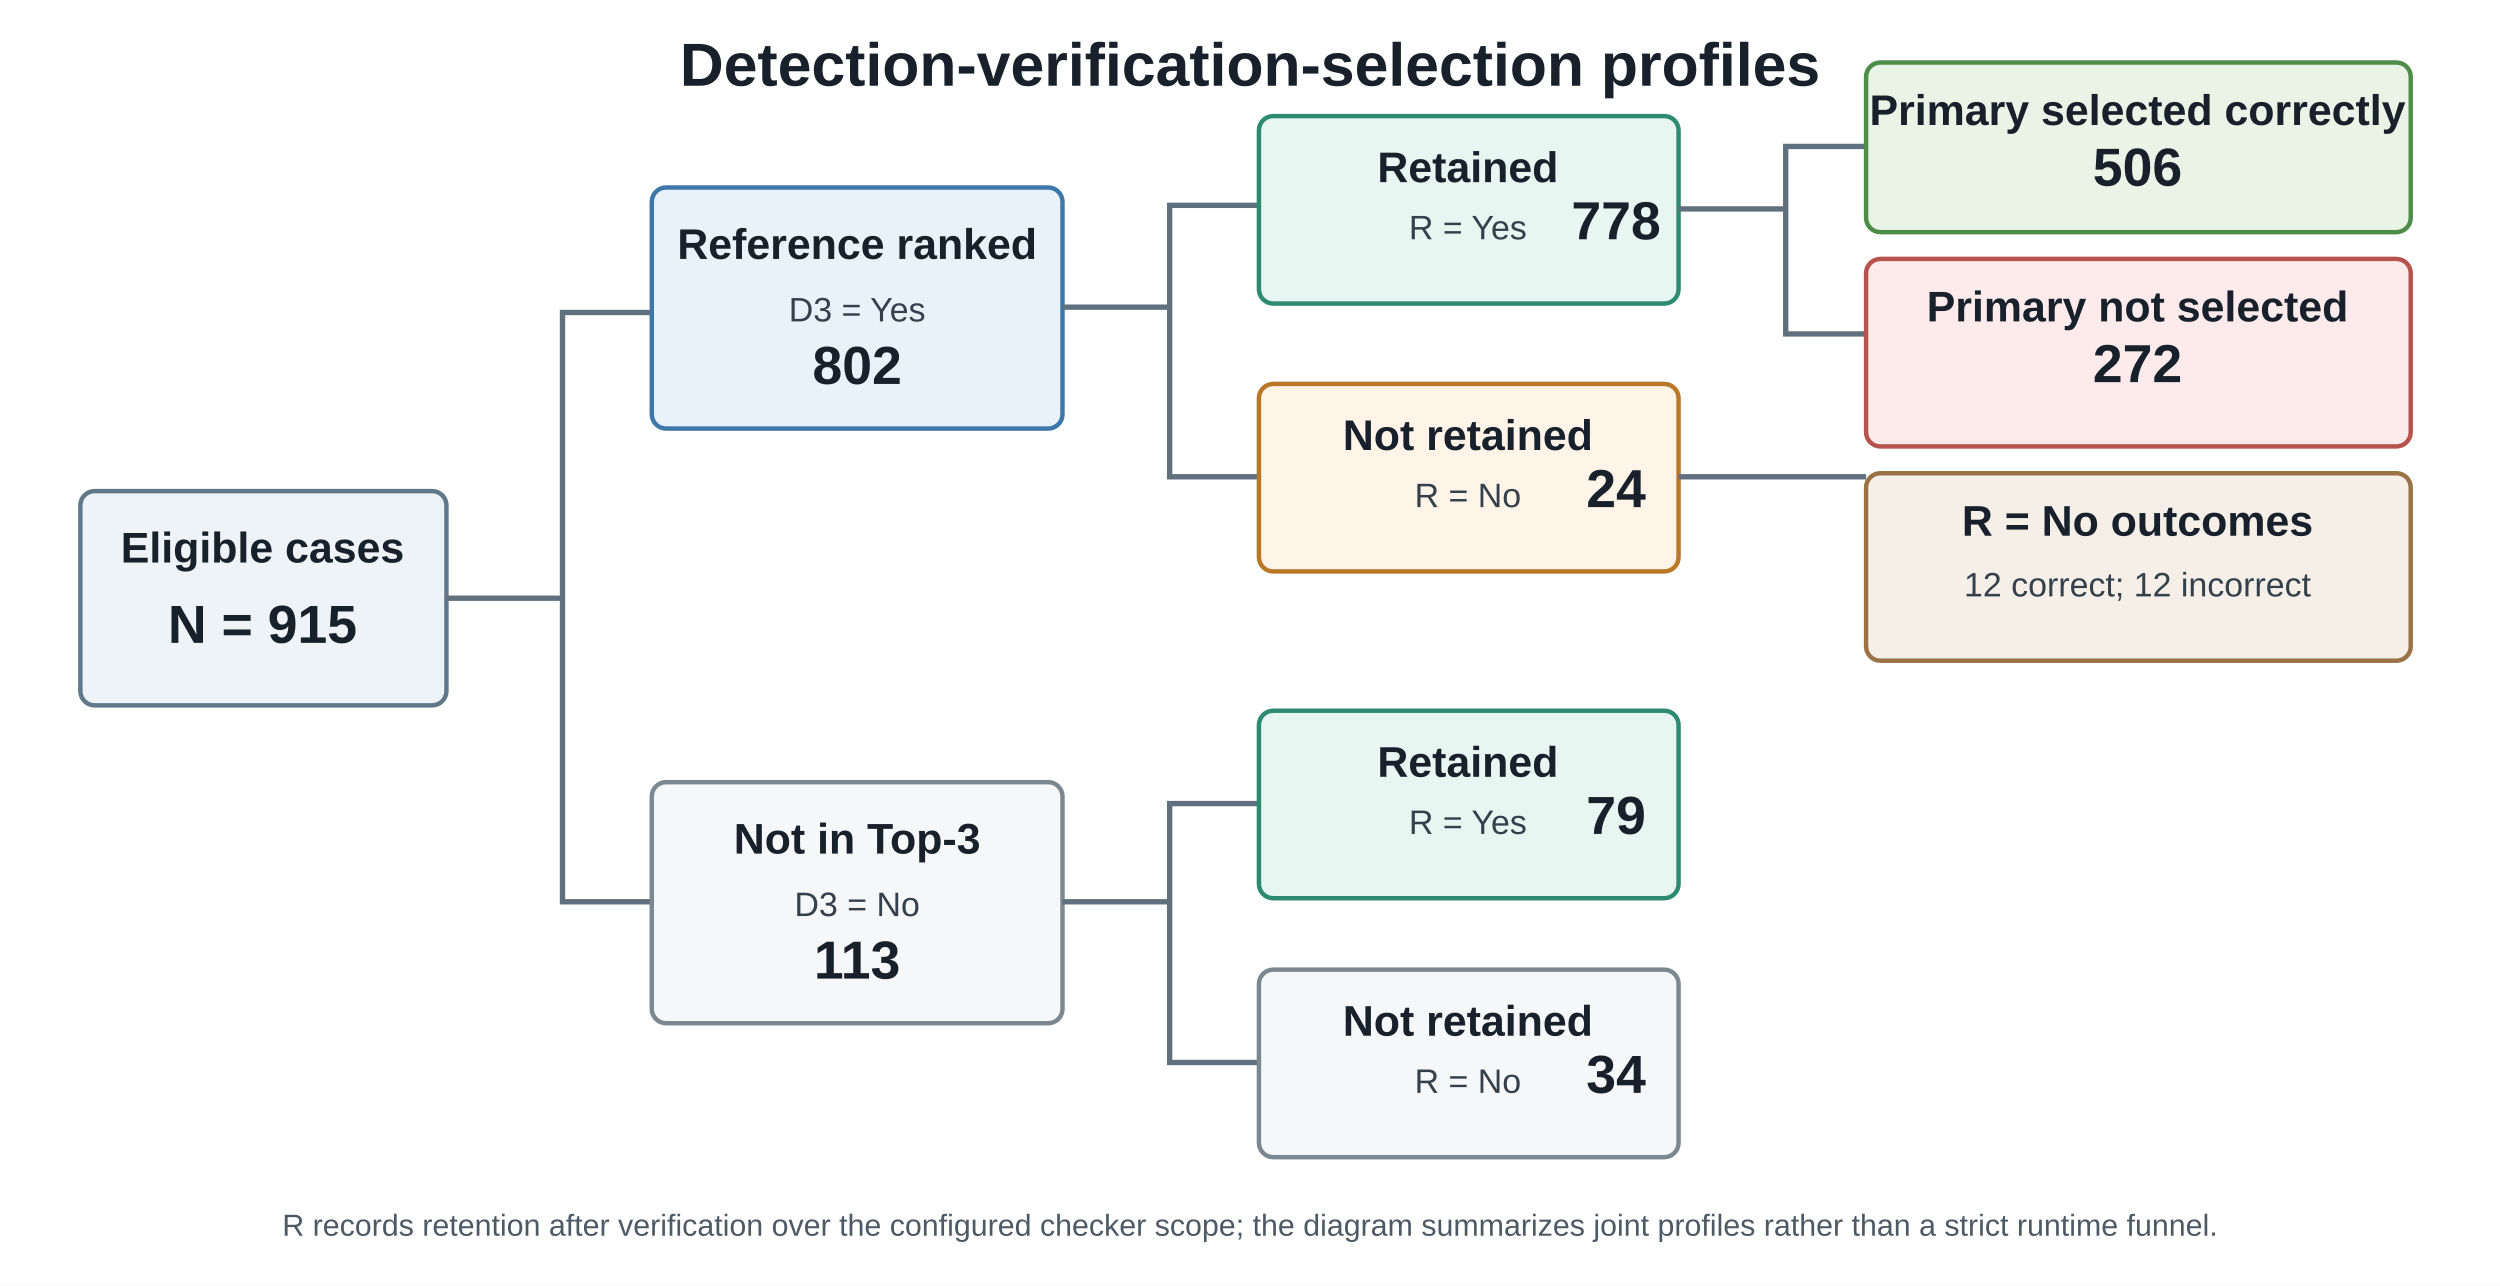
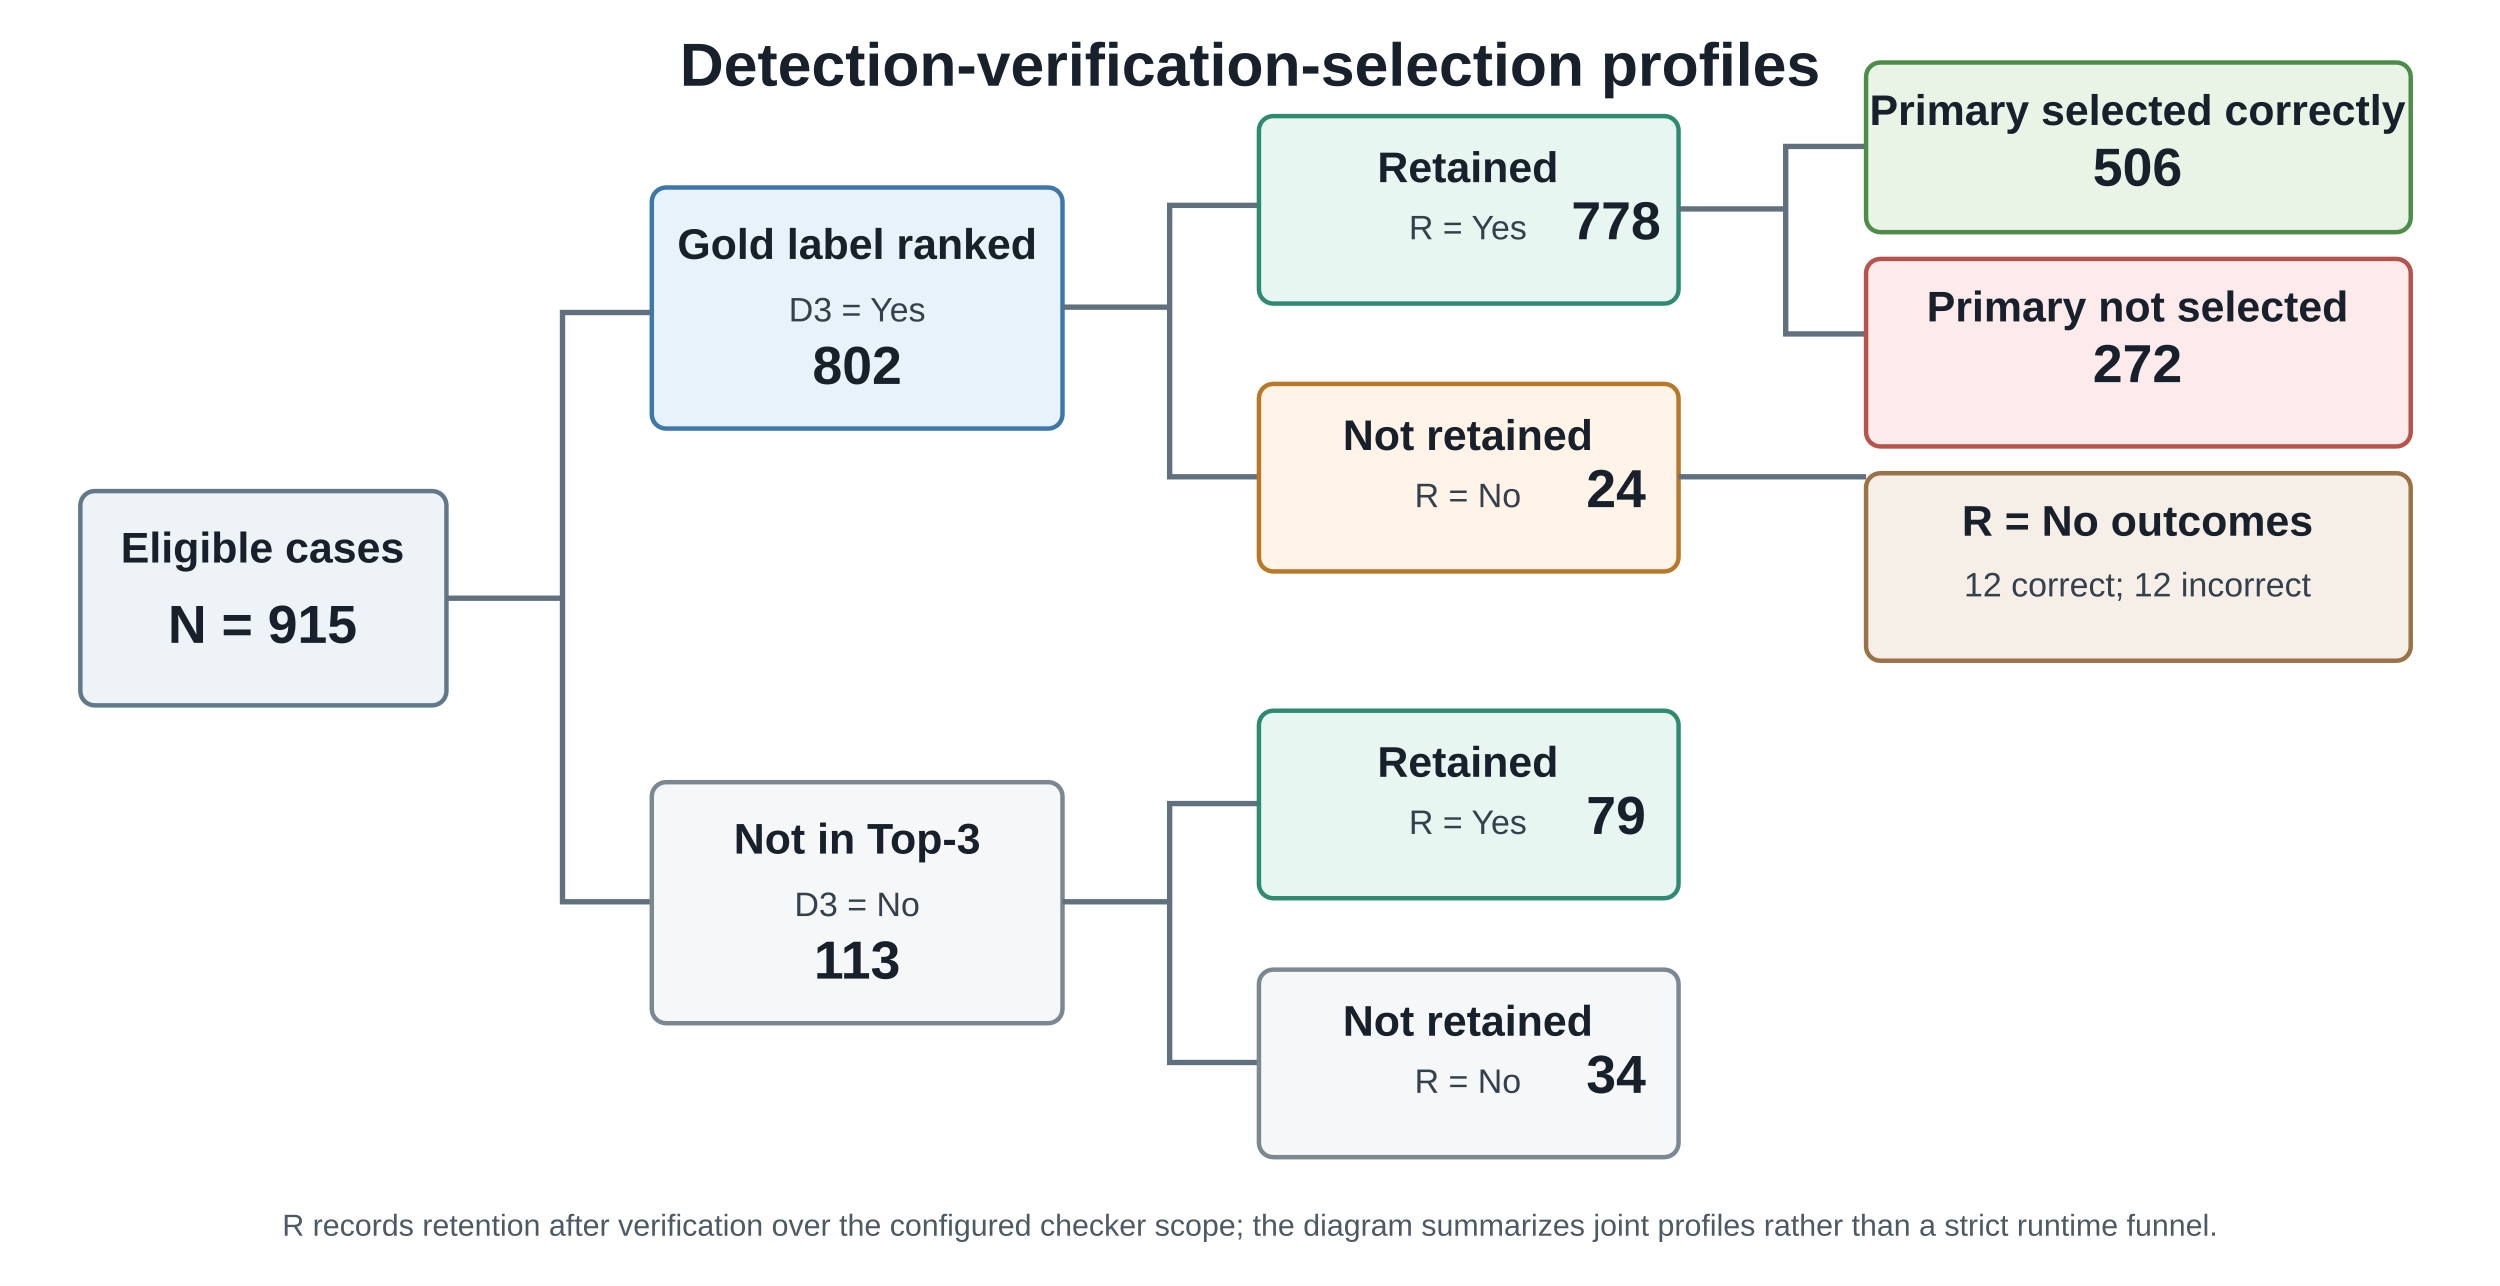
<svg xmlns="http://www.w3.org/2000/svg" width="1400" height="720" viewBox="0 0 1400 720">
  <rect width="1400" height="720" fill="#ffffff" />
  <style>
    .title { font: 700 34px Arial, sans-serif; fill: #18212b; }
    .head { font: 700 24px Arial, sans-serif; fill: #18212b; }
    .body { font: 19px Arial, sans-serif; fill: #34404c; }
    .count { font: 700 30px Arial, sans-serif; fill: #18212b; }
    .note { font: 17px Arial, sans-serif; fill: #4d5965; }
    .line { stroke: #61707e; stroke-width: 3; fill: none; }
    .box { stroke-width: 2.5; rx: 8; }
  </style>
  <text x="700" y="48" text-anchor="middle" class="title">Detection-verification-selection profiles</text>
  <rect x="45" y="275" width="205" height="120" class="box" fill="#eef3f7" stroke="#607889" />
  <text x="147" y="315" text-anchor="middle" class="head">Eligible cases</text>
  <text x="147" y="360" text-anchor="middle" class="count">N = 915</text>
  <path d="M250 335 H315 M315 335 V175 H365 M315 335 V505 H365" class="line" />
  <rect x="365" y="105" width="230" height="135" class="box" fill="#e8f2fb" stroke="#3d78a8" />
-   <text x="480" y="145" text-anchor="middle" class="head">Reference ranked</text>
+   <text x="480" y="145" text-anchor="middle" class="head">Gold label ranked</text>
  <text x="480" y="180" text-anchor="middle" class="body">D3 = Yes</text>
  <text x="480" y="215" text-anchor="middle" class="count">802</text>
  <rect x="365" y="438" width="230" height="135" class="box" fill="#f6f7f8" stroke="#7b8791" />
  <text x="480" y="478" text-anchor="middle" class="head">Not in Top-3</text>
  <text x="480" y="513" text-anchor="middle" class="body">D3 = No</text>
  <text x="480" y="548" text-anchor="middle" class="count">113</text>
  <path d="M595 172 H655 M655 172 V115 H705 M655 172 V267 H705" class="line" />
  <path d="M595 505 H655 M655 505 V450 H705 M655 505 V595 H705" class="line" />
  <rect x="705" y="65" width="235" height="105" class="box" fill="#e8f6f1" stroke="#2e8b72" />
  <text x="822" y="102" text-anchor="middle" class="head">Retained</text>
  <text x="822" y="134" text-anchor="middle" class="body">R = Yes</text>
  <text x="905" y="134" text-anchor="middle" class="count">778</text>
  <rect x="705" y="215" width="235" height="105" class="box" fill="#fff4e7" stroke="#b87828" />
  <text x="822" y="252" text-anchor="middle" class="head">Not retained</text>
  <text x="822" y="284" text-anchor="middle" class="body">R = No</text>
  <text x="905" y="284" text-anchor="middle" class="count">24</text>
  <rect x="705" y="398" width="235" height="105" class="box" fill="#e8f6f1" stroke="#2e8b72" />
  <text x="822" y="435" text-anchor="middle" class="head">Retained</text>
  <text x="822" y="467" text-anchor="middle" class="body">R = Yes</text>
  <text x="905" y="467" text-anchor="middle" class="count">79</text>
  <rect x="705" y="543" width="235" height="105" class="box" fill="#f6f7f8" stroke="#7b8791" />
  <text x="822" y="580" text-anchor="middle" class="head">Not retained</text>
  <text x="822" y="612" text-anchor="middle" class="body">R = No</text>
  <text x="905" y="612" text-anchor="middle" class="count">34</text>
  <path d="M940 117 H1000 M1000 117 V82 H1045 M1000 117 V187 H1045" class="line" />
  <path d="M940 267 H1045" class="line" />
  <rect x="1045" y="35" width="305" height="95" class="box" fill="#e9f4e7" stroke="#4d8d48" />
  <text x="1197" y="70" text-anchor="middle" class="head">Primary selected correctly</text>
  <text x="1197" y="104" text-anchor="middle" class="count">506</text>
  <rect x="1045" y="145" width="305" height="105" class="box" fill="#fcebea" stroke="#b6534c" />
  <text x="1197" y="180" text-anchor="middle" class="head">Primary not selected</text>
  <text x="1197" y="214" text-anchor="middle" class="count">272</text>
  <rect x="1045" y="265" width="305" height="105" class="box" fill="#f5efe8" stroke="#9b7246" />
  <text x="1197" y="300" text-anchor="middle" class="head">R = No outcomes</text>
  <text x="1197" y="334" text-anchor="middle" class="body">12 correct; 12 incorrect</text>
  <text x="700" y="692" text-anchor="middle" class="note">R records retention after verification over the configured checker scope; the diagram summarizes joint profiles rather than a strict runtime funnel.</text>
</svg>
